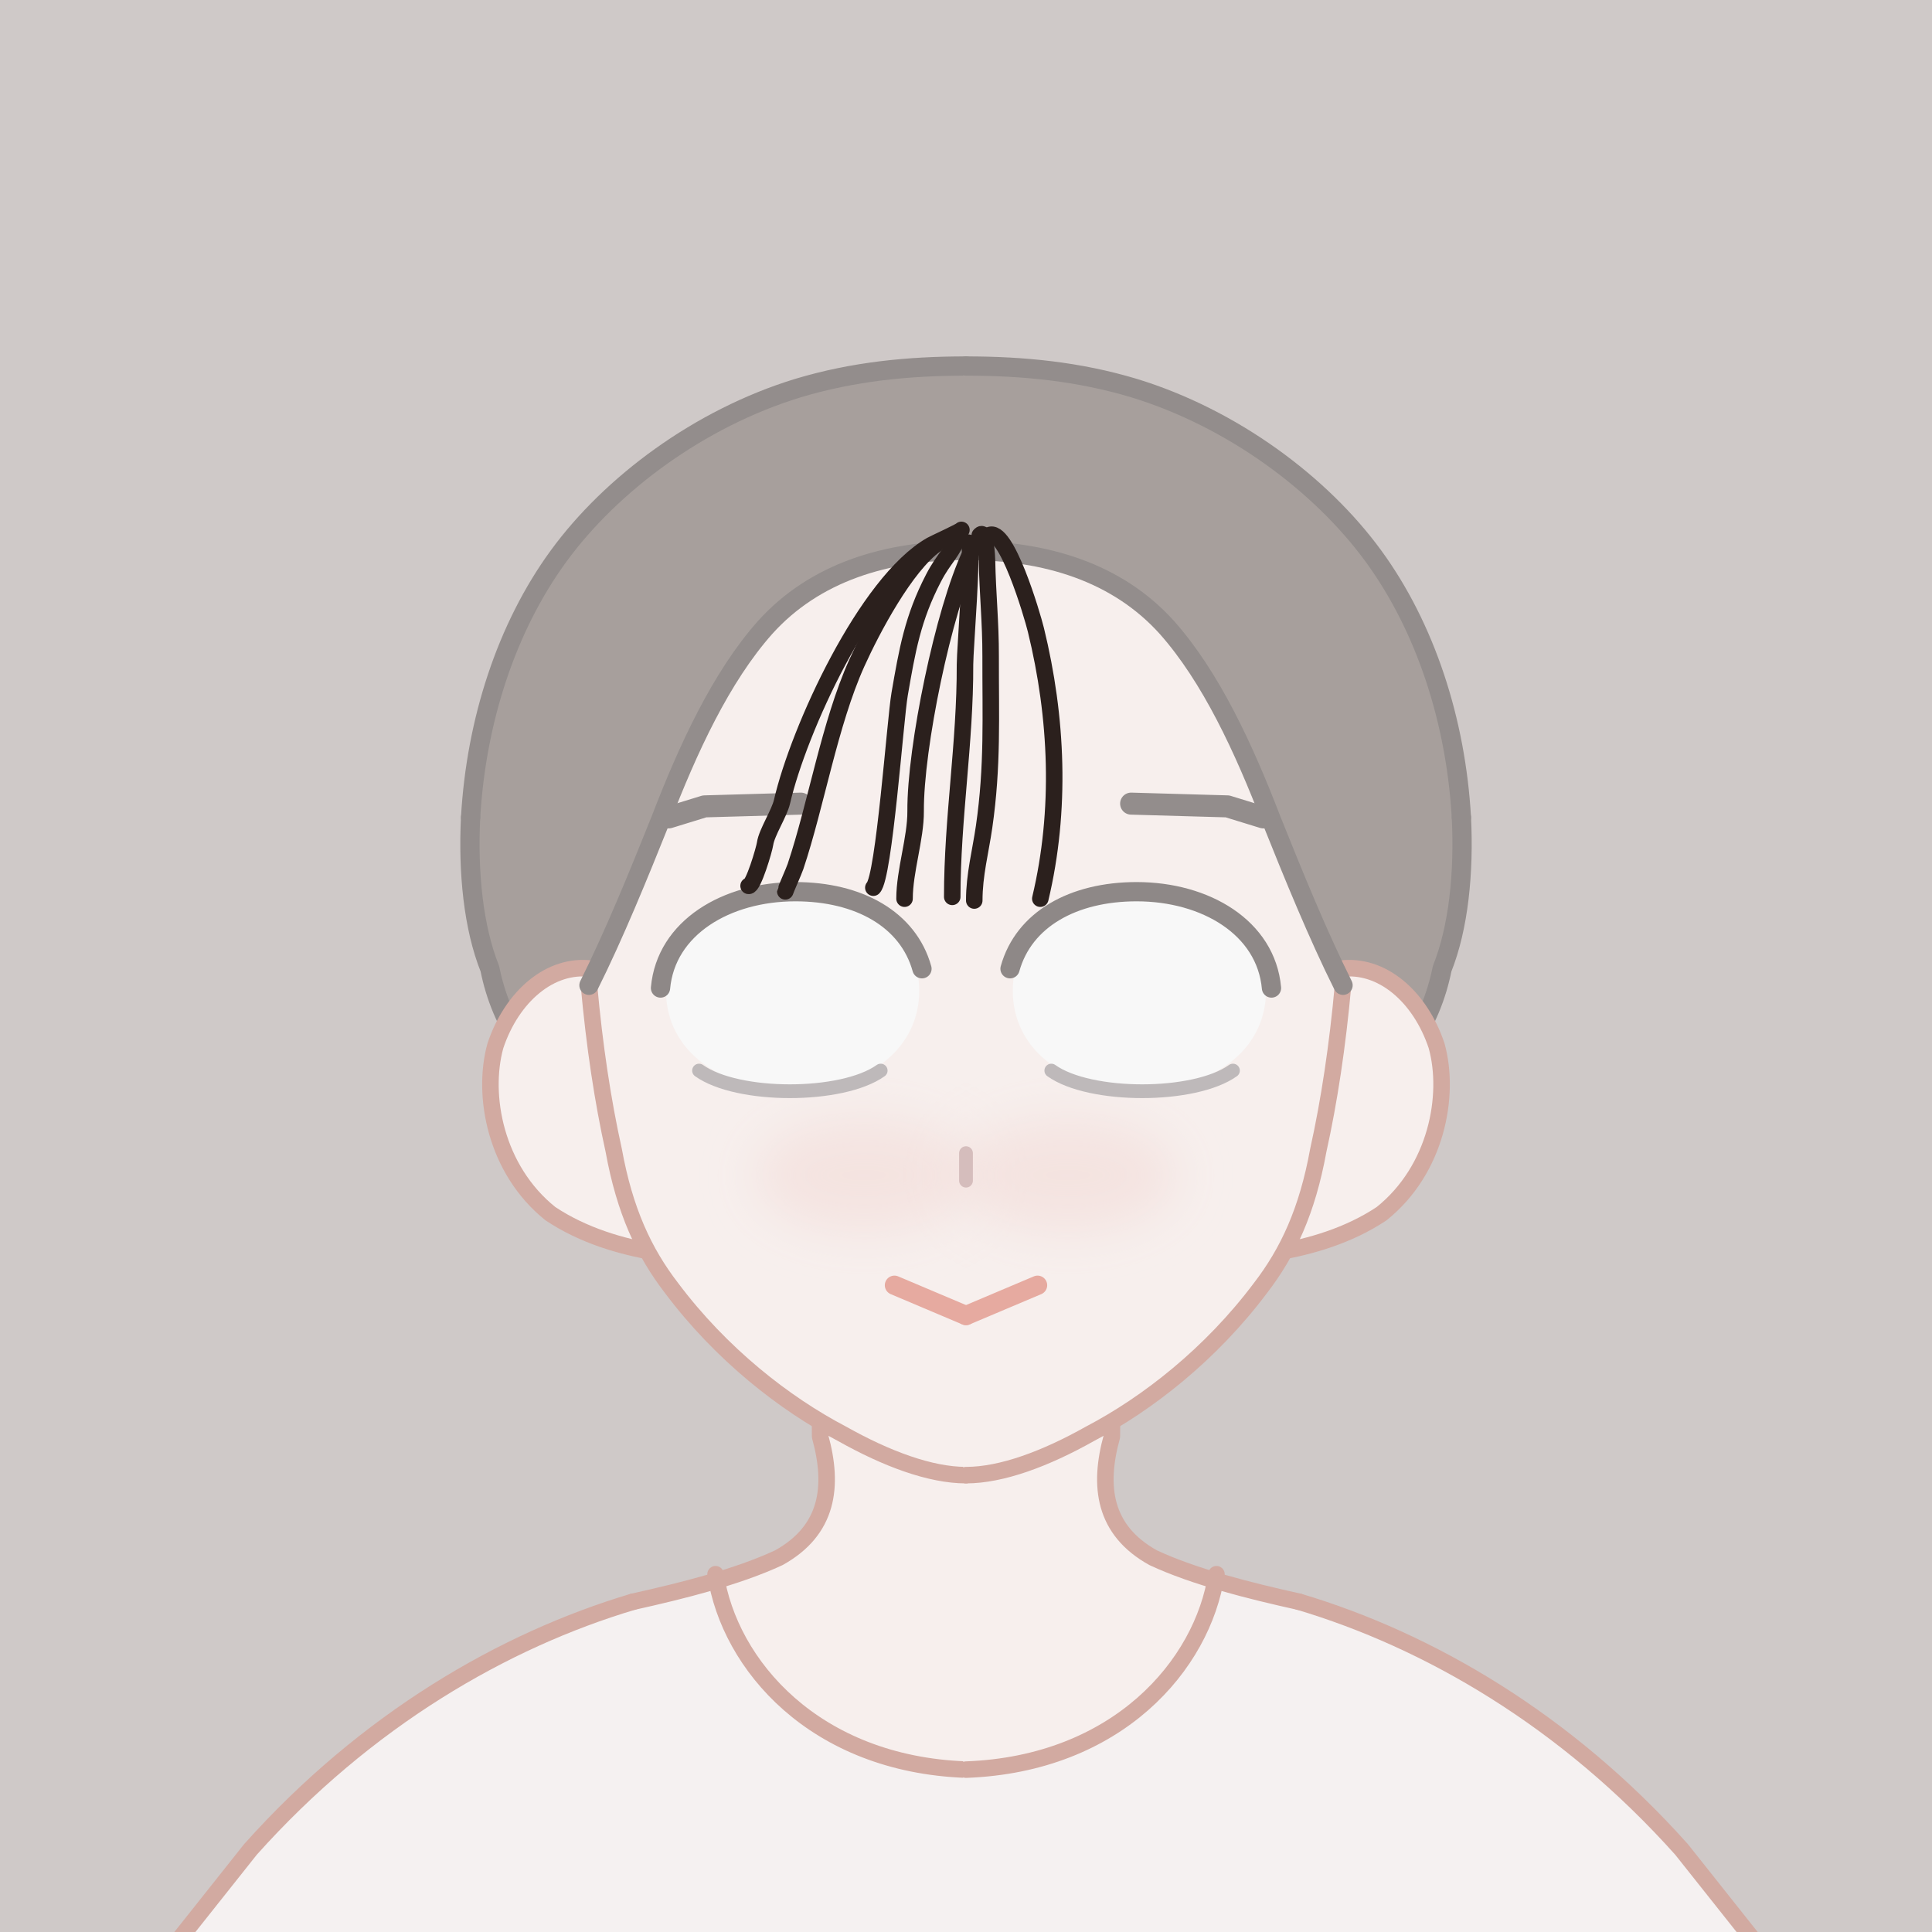
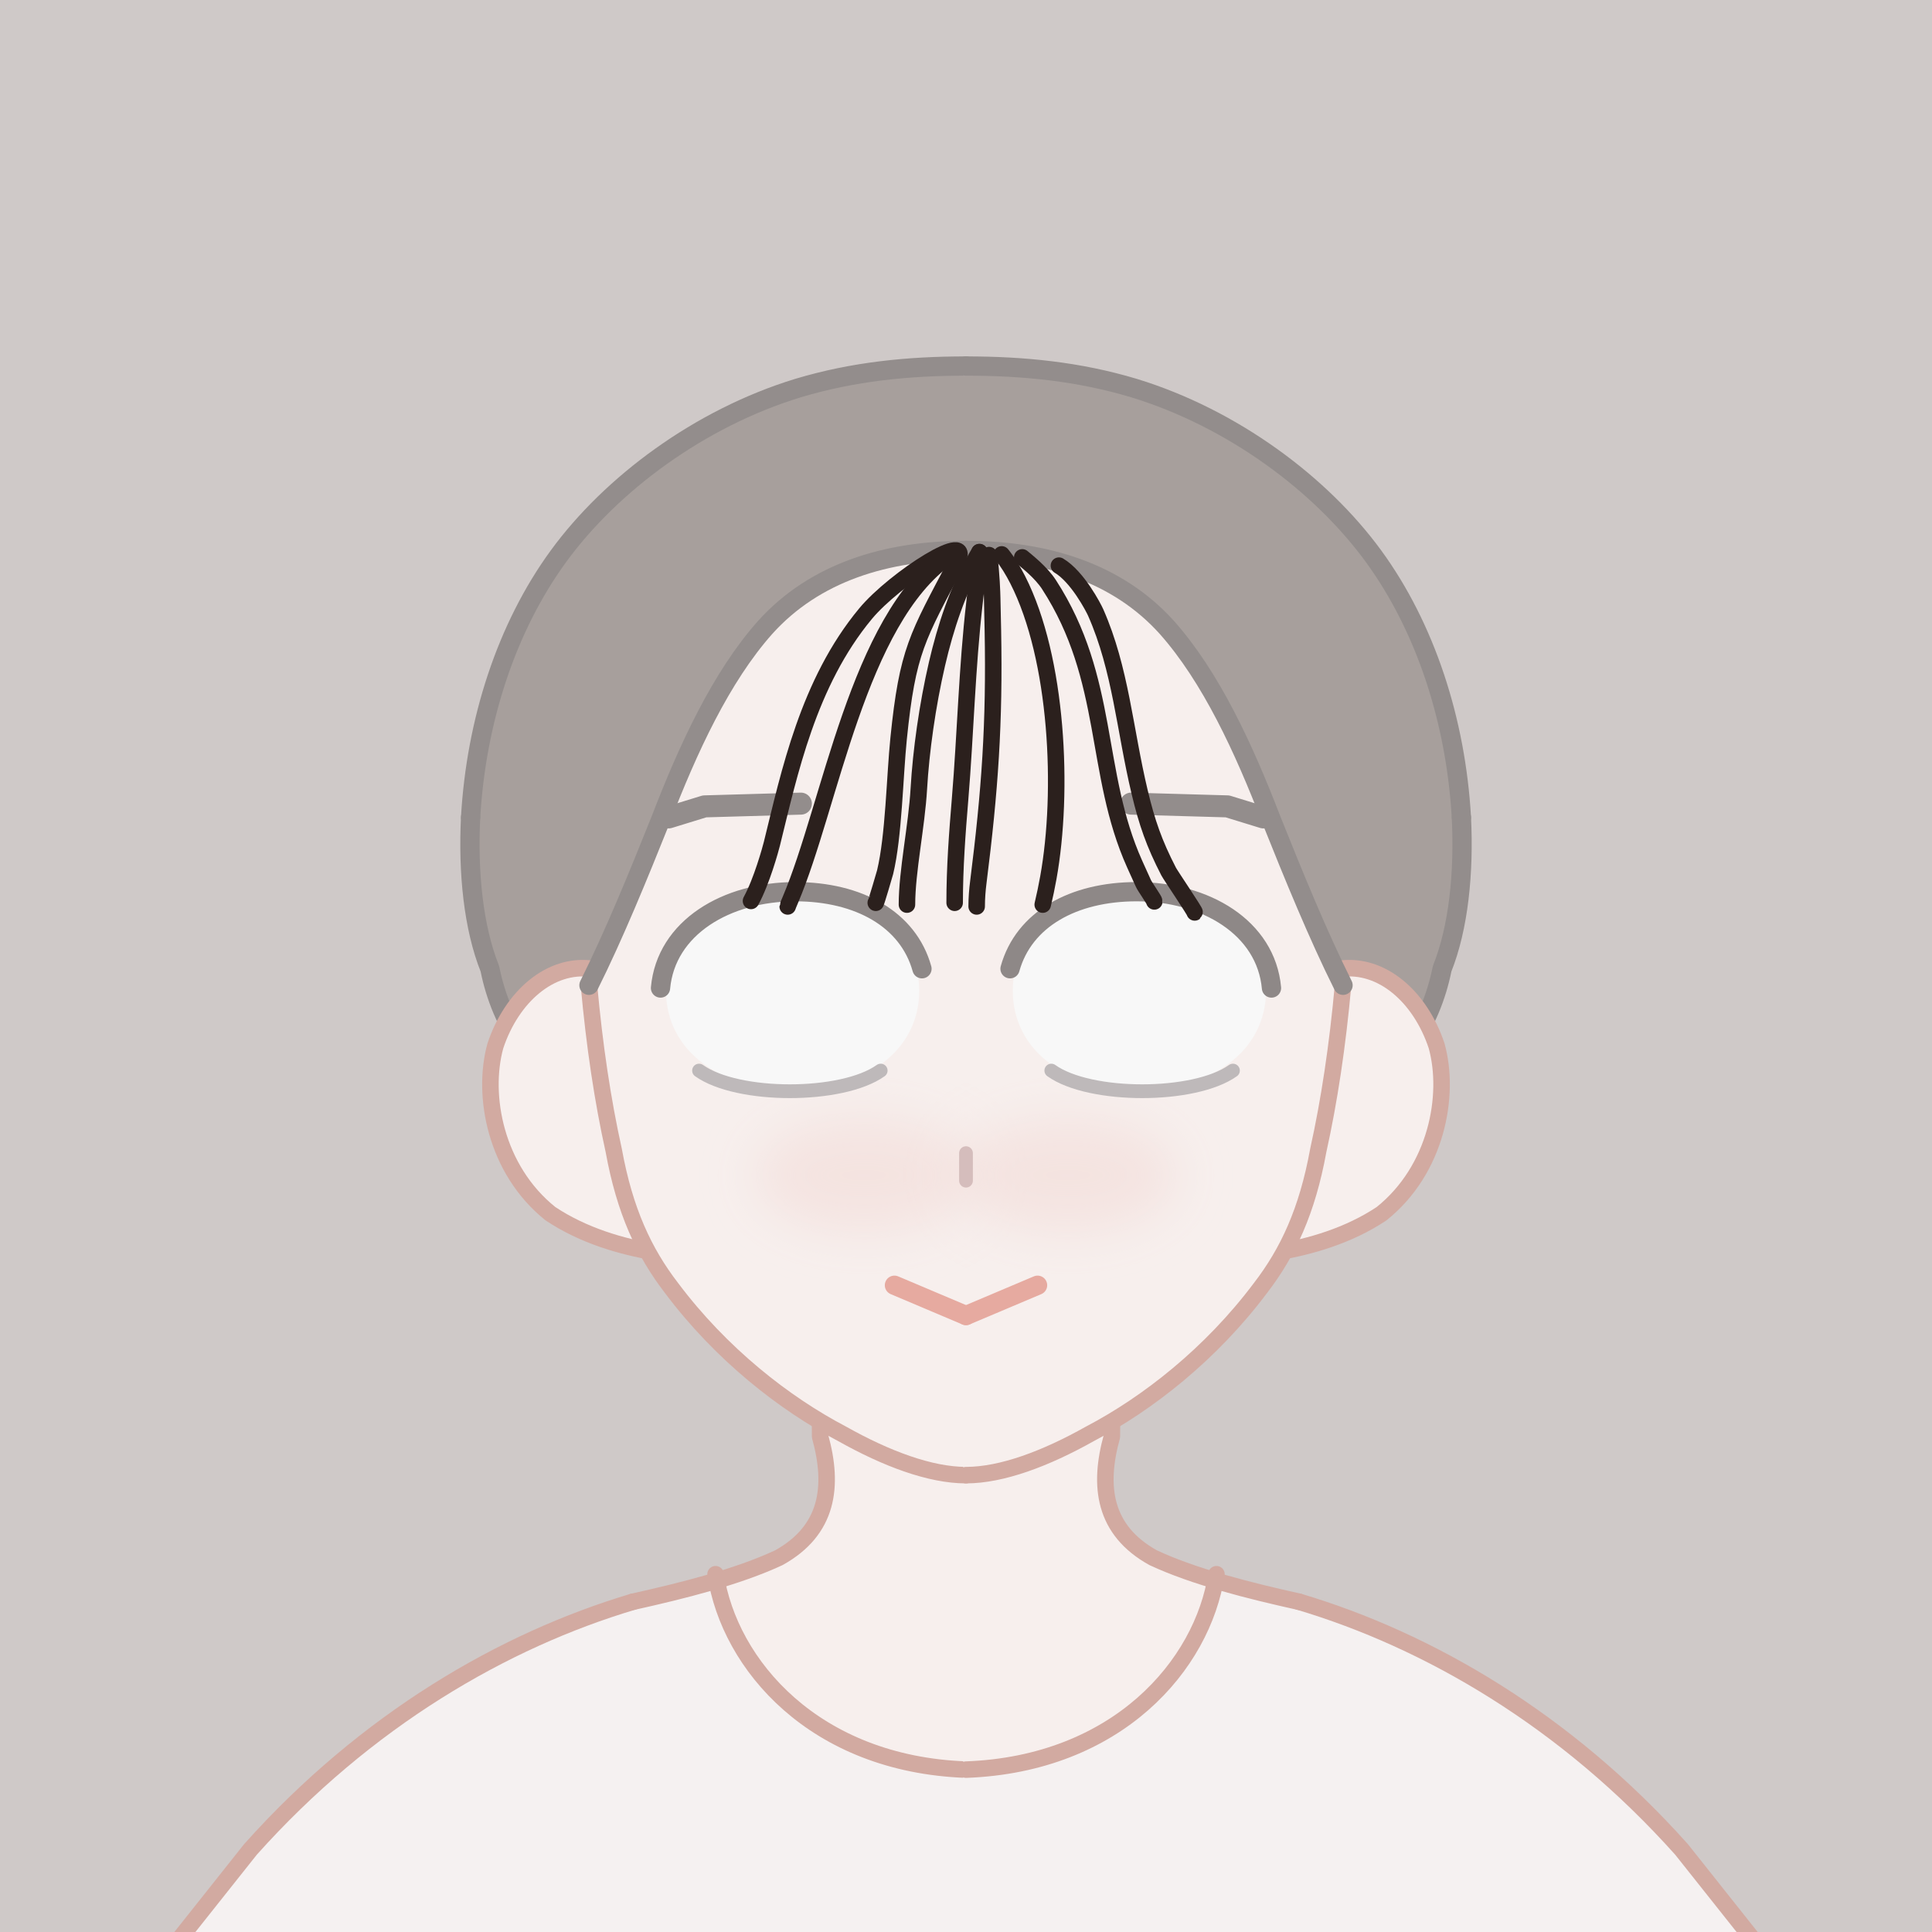
<svg xmlns="http://www.w3.org/2000/svg" width="702" height="702" viewBox="0 0 702 702">
  <defs>
-     <clipPath id="clip-path-1">
+     <clipPath id="clip-path-3">
      <path d="M242 389.2 L386 389.2 L386 464.8 L242 464.8 Z" />
    </clipPath>
    <filter id="filter-1" filterUnits="userSpaceOnUse" x="245" y="377" width="138" height="100" color-interpolation-filters="sRGB">
      <feGaussianBlur in="SourceGraphic" stdDeviation="9" color-interpolation-filters="linearRGB" />
    </filter>
-     <clipPath id="clip-path-2">
+     <clipPath id="clip-path-4">
      <path d="M460 389.2 L316 389.2 L316 464.8 L460 464.8 Z" />
    </clipPath>
    <filter id="filter-2" filterUnits="userSpaceOnUse" x="319" y="377" width="138" height="100" color-interpolation-filters="sRGB">
      <feGaussianBlur in="SourceGraphic" stdDeviation="9" color-interpolation-filters="linearRGB" />
    </filter>
-     <clipPath id="clip-path-3">
-       
-     </clipPath>
-     <clipPath id="clip-path-4">
-       
-     </clipPath>
  </defs>
  <g id="_ref">
    <g opacity="0.5">
      <rect x="0" y="0" width="702" height="702" fill="#ada19f" />
      <g data-layer="body">
        <g>
          <path d="M260 573 L230 582 C183 596 133 625 91 672 L60 712 L352 712 L352 643 C296 641 265 605 260 573 Z" fill="#f9f2f1" />
          <path d="M296 490 L298 522 C303 540 301 556 283 566 L260 573 C265 605 296 641 352 643 L352 490 Z" fill="#fdeeea" />
          <path d="M230 582 C183 596 133 625 91 672 L64 706" fill="none" stroke="#b46352" stroke-width="6" stroke-linecap="round" stroke-linejoin="round" />
          <path d="M296 500 C298 510 298 516 298 522 C303 540 301 556 283 566 C268 573 248 578 230 582" fill="none" stroke="#b46352" stroke-width="6" stroke-linecap="round" stroke-linejoin="round" />
          <path d="M260 572 C265 605 296 641 351 643" fill="none" stroke="#b46352" stroke-width="6" stroke-linecap="round" stroke-linejoin="round" />
        </g>
        <g>
          <path d="M442 573 L472 582 C519 596 569 625 611 672 L642 712 L350 712 L350 643 C406 641 437 605 442 573 Z" fill="#f9f2f1" />
          <path d="M406 490 L404 522 C399 540 401 556 419 566 L442 573 C437 605 406 641 350 643 L350 490 Z" fill="#fdeeea" />
          <path d="M472 582 C519 596 569 625 611 672 L638 706" fill="none" stroke="#b46352" stroke-width="6" stroke-linecap="round" stroke-linejoin="round" />
          <path d="M406 500 C404 510 404 516 404 522 C399 540 401 556 419 566 C434 573 454 578 472 582" fill="none" stroke="#b46352" stroke-width="6" stroke-linecap="round" stroke-linejoin="round" />
          <path d="M442 572 C437 605 406 641 351 643" fill="none" stroke="#b46352" stroke-width="6" stroke-linecap="round" stroke-linejoin="round" />
        </g>
      </g>
      <g data-layer="hairBase">
        <g>
          <path d="M352 133 L351 133 C330 133 310 135 290 141 C254 152 222 176 203 202 C184 228 173 262 171 297 C170 317 172 337 178 352 C180 362 184 372 190 380 L198 386 L352 386 Z" fill="#5d4e48" />
          <path d="M351 133 C330 133 310 135 290 141 C254 152 222 176 203 202 C184 228 173 262 171 297" fill="none" stroke="#352a27" stroke-width="7" stroke-linecap="round" stroke-linejoin="round" />
          <path d="M171 297 C170 317 172 337 178 352 C180 362 184 372 190 380" fill="none" stroke="#352a27" stroke-width="7" stroke-linecap="round" stroke-linejoin="round" />
        </g>
        <g>
          <path d="M350 133 L351 133 C372 133 392 135 412 141 C448 152 480 176 499 202 C518 228 529 262 531 297 C532 317 530 337 524 352 C522 362 518 372 512 380 L504 386 L350 386 Z" fill="#5d4e48" />
          <path d="M351 133 C372 133 392 135 412 141 C448 152 480 176 499 202 C518 228 529 262 531 297" fill="none" stroke="#352a27" stroke-width="7" stroke-linecap="round" stroke-linejoin="round" />
          <path d="M531 297 C532 317 530 337 524 352 C522 362 518 372 512 380" fill="none" stroke="#352a27" stroke-width="7" stroke-linecap="round" stroke-linejoin="round" />
        </g>
      </g>
      <g data-layer="ear">
        <g>
          <path d="M215 352 C200 350 186 362 180 380 C175 398 180 425 200 441 C212 449 226 453 238 455 L225 380 Z" fill="#fdeeea" />
          <path d="M215 352 C200 350 186 362 180 380 C175 398 180 425 200 441 C212 449 226 453 238 455" fill="none" stroke="#b46352" stroke-width="6" stroke-linecap="round" stroke-linejoin="round" />
        </g>
        <g>
          <path d="M487 352 C502 350 516 362 522 380 C527 398 522 425 502 441 C490 449 476 453 464 455 L477 380 Z" fill="#fdeeea" />
          <path d="M487 352 C502 350 516 362 522 380 C527 398 522 425 502 441 C490 449 476 453 464 455" fill="none" stroke="#b46352" stroke-width="6" stroke-linecap="round" stroke-linejoin="round" />
        </g>
      </g>
      <g data-layer="face">
        <g>
          <path d="M352 200 L351 200 C322 200 296 208 278 228 C262 246 250 272 240 298 C232 318 223 340 214 358 C216 380 219 400 223 418 C227 440 234 455 244 468 C262 492 285 510 306 521 C322 530 338 536 351 536 L352 536 Z" fill="#fdeeea" />
          <path d="M214 358 C216 380 219 400 223 418 C227 440 234 455 244 468 C262 492 285 510 306 521 C322 530 338 536 351 536" fill="none" stroke="#b46352" stroke-width="6" stroke-linecap="round" stroke-linejoin="round" />
        </g>
        <g>
          <path d="M350 200 L351 200 C380 200 406 208 424 228 C440 246 452 272 462 298 C470 318 479 340 488 358 C486 380 483 400 479 418 C475 440 468 455 458 468 C440 492 417 510 396 521 C380 530 364 536 351 536 L350 536 Z" fill="#fdeeea" />
          <path d="M488 358 C486 380 483 400 479 418 C475 440 468 455 458 468 C440 492 417 510 396 521 C380 530 364 536 351 536" fill="none" stroke="#b46352" stroke-width="6" stroke-linecap="round" stroke-linejoin="round" />
        </g>
      </g>
      <g data-layer="makeup">
-         <g clip-path="url(#clip-path-1)">
+         <g clip-path="url(#clip-path-3)">
          <g filter="url(#filter-1)">
            <ellipse cx="314" cy="427" rx="40" ry="21" fill="#f3bfb8" opacity="0.5" />
          </g>
        </g>
-         <g clip-path="url(#clip-path-2)">
+         <g clip-path="url(#clip-path-4)">
          <g filter="url(#filter-2)">
            <ellipse cx="388" cy="427" rx="40" ry="21" fill="#f3bfb8" opacity="0.5" />
          </g>
        </g>
      </g>
      <g data-layer="mouth">
        <line x1="325" y1="467" x2="351" y2="478" fill="none" stroke="#dc6450" stroke-width="7" stroke-linecap="round" stroke-linejoin="round" />
        <line x1="377" y1="467" x2="351" y2="478" fill="none" stroke="#dc6450" stroke-width="7" stroke-linecap="round" stroke-linejoin="round" />
        <line x1="351" y1="419" x2="351" y2="429" fill="none" stroke="#b98a88" stroke-width="5" stroke-linecap="round" />
      </g>
      <g data-layer="eye">
        <path d="M242 360 C242 338 262 326 288 326 C314 326 334 338 334 360 C334 382 314 396 288 396 C262 396 242 382 242 360 Z" fill="#ffffff" />
-         <g clip-path="url(#clip-path-3)">
-           <g>
-             <circle cx="292" cy="361" r="26" fill="#3e2a22" />
-             <circle cx="292" cy="361" r="17.42" fill="#7e5647" />
-             <circle cx="292" cy="358.92" r="9.62" fill="#1e1410" />
-           </g>
-         </g>
        <g>
          <path d="M254 389 C268 399 306 399 320 389" fill="none" stroke="#8b8284" stroke-width="5" stroke-linecap="round" />
          <path d="M240 359 C242 337 264 324 289 324 C312 324 330 334 335 352" fill="none" stroke="#2b201d" stroke-width="7" stroke-linecap="round" stroke-linejoin="round" />
        </g>
        <g>
          <path d="M460 360 C460 338 440 326 414 326 C388 326 368 338 368 360 C368 382 388 396 414 396 C440 396 460 382 460 360 Z" fill="#ffffff" />
-           <g clip-path="url(#clip-path-4)">
-             <g>
-               <circle cx="410" cy="361" r="26" fill="#3e2a22" />
-               <circle cx="410" cy="361" r="17.42" fill="#7e5647" />
-               <circle cx="410" cy="358.92" r="9.62" fill="#1e1410" />
-             </g>
-           </g>
          <g>
            <path d="M448 389 C434 399 396 399 382 389" fill="none" stroke="#8b8284" stroke-width="5" stroke-linecap="round" />
            <path d="M462 359 C460 337 438 324 413 324 C390 324 372 334 367 352" fill="none" stroke="#2b201d" stroke-width="7" stroke-linecap="round" stroke-linejoin="round" />
          </g>
        </g>
      </g>
      <g data-layer="hairLine">
        <path d="M351 200 C322 200 296 208 278 228 C262 246 250 272 240 298 C232 318 223 340 214 358" fill="none" stroke="#352a27" stroke-width="7" stroke-linecap="round" stroke-linejoin="round" />
        <path d="M351 200 C380 200 406 208 424 228 C440 246 452 272 462 298 C470 318 479 340 488 358" fill="none" stroke="#352a27" stroke-width="7" stroke-linecap="round" stroke-linejoin="round" />
      </g>
      <g data-layer="brow">
        <polyline points="243,297 256,293 291,292" fill="none" stroke="#352a27" stroke-width="8" stroke-linecap="round" stroke-linejoin="round" />
        <polyline points="459,297 446,293 411,292" fill="none" stroke="#352a27" stroke-width="8" stroke-linecap="round" stroke-linejoin="round" />
      </g>
    </g>
  </g>
  <g id="full">
-     <path d="M317.334 322.54 C321.255 318.62 325.297 261.38 326.886 252.21 C329.642 236.31 331.613 224.65 339.201 210.03 C343.22 202.28 345.868 201.52 349.334 192.54 C349.079 193.05 339.562 197.37 338.365 198.05 C314.633 211.61 290.156 265.27 284.155 291.27 C283.162 295.58 278.579 302.49 278 306.54 C277.697 308.67 273.692 322.21 272 321.88" fill="none" stroke="#2b201d" stroke-width="6" stroke-linecap="round" stroke-linejoin="round" />
-     <path d="M356 197.21 C354.781 196.4 352.912 200.54 352.642 201.11 C342.816 221.82 332.54 271.73 332.695 294.75 C332.761 304.54 328.667 316.45 328.667 326.54" fill="none" stroke="#2b201d" stroke-width="6" stroke-linecap="round" stroke-linejoin="round" />
-     <path d="M346 325.88 C346 297.25 350.732 270.04 350.637 241.45 C350.62 236.1 353.752 198.61 352 197.21" fill="none" stroke="#2b201d" stroke-width="6" stroke-linecap="round" stroke-linejoin="round" />
-     <path d="M354 327.21 C354 317.83 356.269 309.49 357.588 300.35 C360.777 278.23 359.899 260.3 359.952 238.47 C359.982 226.15 358.841 215.43 358.636 203.86 C358.612 202.51 358.163 191.84 356 194.54" fill="none" stroke="#2b201d" stroke-width="6" stroke-linecap="round" stroke-linejoin="round" />
-     <path d="M378 326.54 C385.654 294.4 384.188 260.69 376.395 228.86 C375.033 223.3 365.515 191.11 359.334 194.54" fill="none" stroke="#2b201d" stroke-width="6" stroke-linecap="round" stroke-linejoin="round" />
-     <path d="M340 197.88 C329.025 205.62 316.82 228.73 311.311 240.95 C301.477 262.76 296.505 292.63 289.047 314.85 C288.478 316.54 285.334 323.61 285.334 323.88" fill="none" stroke="#2b201d" stroke-width="6" stroke-linecap="round" stroke-linejoin="round" />
+     <path d="M318.211 328.028 C318.428 327.811 321.48 317.458 321.613 316.904 C324.767 303.808 325.104 282.189 326.518 268.332 C329.781 236.337 333.244 231.553 347.635 204.271 C354.39 191.464 325.017 210.308 314.508 222.968 C293.615 248.136 286.824 280.912 280.445 306.677 C280.044 308.297 276.767 320.308 272.877 327.361" fill="none" stroke="#2b201d" stroke-width="6" stroke-linecap="round" stroke-linejoin="round" />
+     <path d="M355.877 200.612 C355.494 201.243 355.124 201.876 354.767 202.504 C347.989 214.459 343.556 227.892 340.466 241.217 C336.972 256.287 334.647 272.963 333.863 286.589 C333.08 300.196 329.544 316.573 329.544 328.695" fill="none" stroke="#2b201d" stroke-width="6" stroke-linecap="round" stroke-linejoin="round" />
+     <path d="M346.877 328.028 C346.877 315.293 347.814 302.838 348.845 290.417 C350.846 266.326 351.331 242.792 354.111 218.78 C354.962 211.432 355.729 204.394 355.877 200.612" fill="none" stroke="#2b201d" stroke-width="6" stroke-linecap="round" stroke-linejoin="round" />
+     <path d="M354.877 329.362 C354.877 326.352 355.11 323.45 355.471 320.594 C359.695 287.151 361.41 262.889 360.767 229.037 C360.71 226.043 360.62 223.302 360.513 217.263 C360.489 215.914 360.267 208.308 359.377 201.695" fill="none" stroke="#2b201d" stroke-width="6" stroke-linecap="round" stroke-linejoin="round" />
+     <path d="M378.877 328.695 C379.649 325.454 380.327 322.198 380.916 318.93 C386.557 287.632 384.39 239.379 369.803 210.696 C368.126 207.399 366.18 204.194 363.961 201.445" fill="none" stroke="#2b201d" stroke-width="6" stroke-linecap="round" stroke-linejoin="round" />
+     <path d="M344.377 202.361 C311.599 225.501 301.794 292.562 287.188 326.949 C286.629 328.265 286.211 329.265 286.211 329.361" fill="none" stroke="#2b201d" stroke-width="6" stroke-linecap="round" stroke-linejoin="round" />
+     <path d="M371.429 202.531 C372.908 203.799 378.218 207.887 381.136 212.387 C403.515 246.897 397.357 280.708 412.284 313.966 C413.356 316.356 414.447 318.704 415.457 320.984 C416.013 322.234 419.527 327.144 419.429 327.534" fill="none" stroke="#2b201d" stroke-width="6" stroke-linecap="round" stroke-linejoin="round" />
+     <path d="M384.763 205.528 C391.552 209.554 397.384 220.888 398.122 222.561 C407.223 243.169 408.67 265.068 414.09 287.779 C416.755 298.946 419.372 306.495 424.642 316.7 C425.318 318.009 434.349 331.33 434.096 331.534" fill="none" stroke="#2b201d" stroke-width="6" stroke-linecap="round" stroke-linejoin="round" />
  </g>
</svg>
